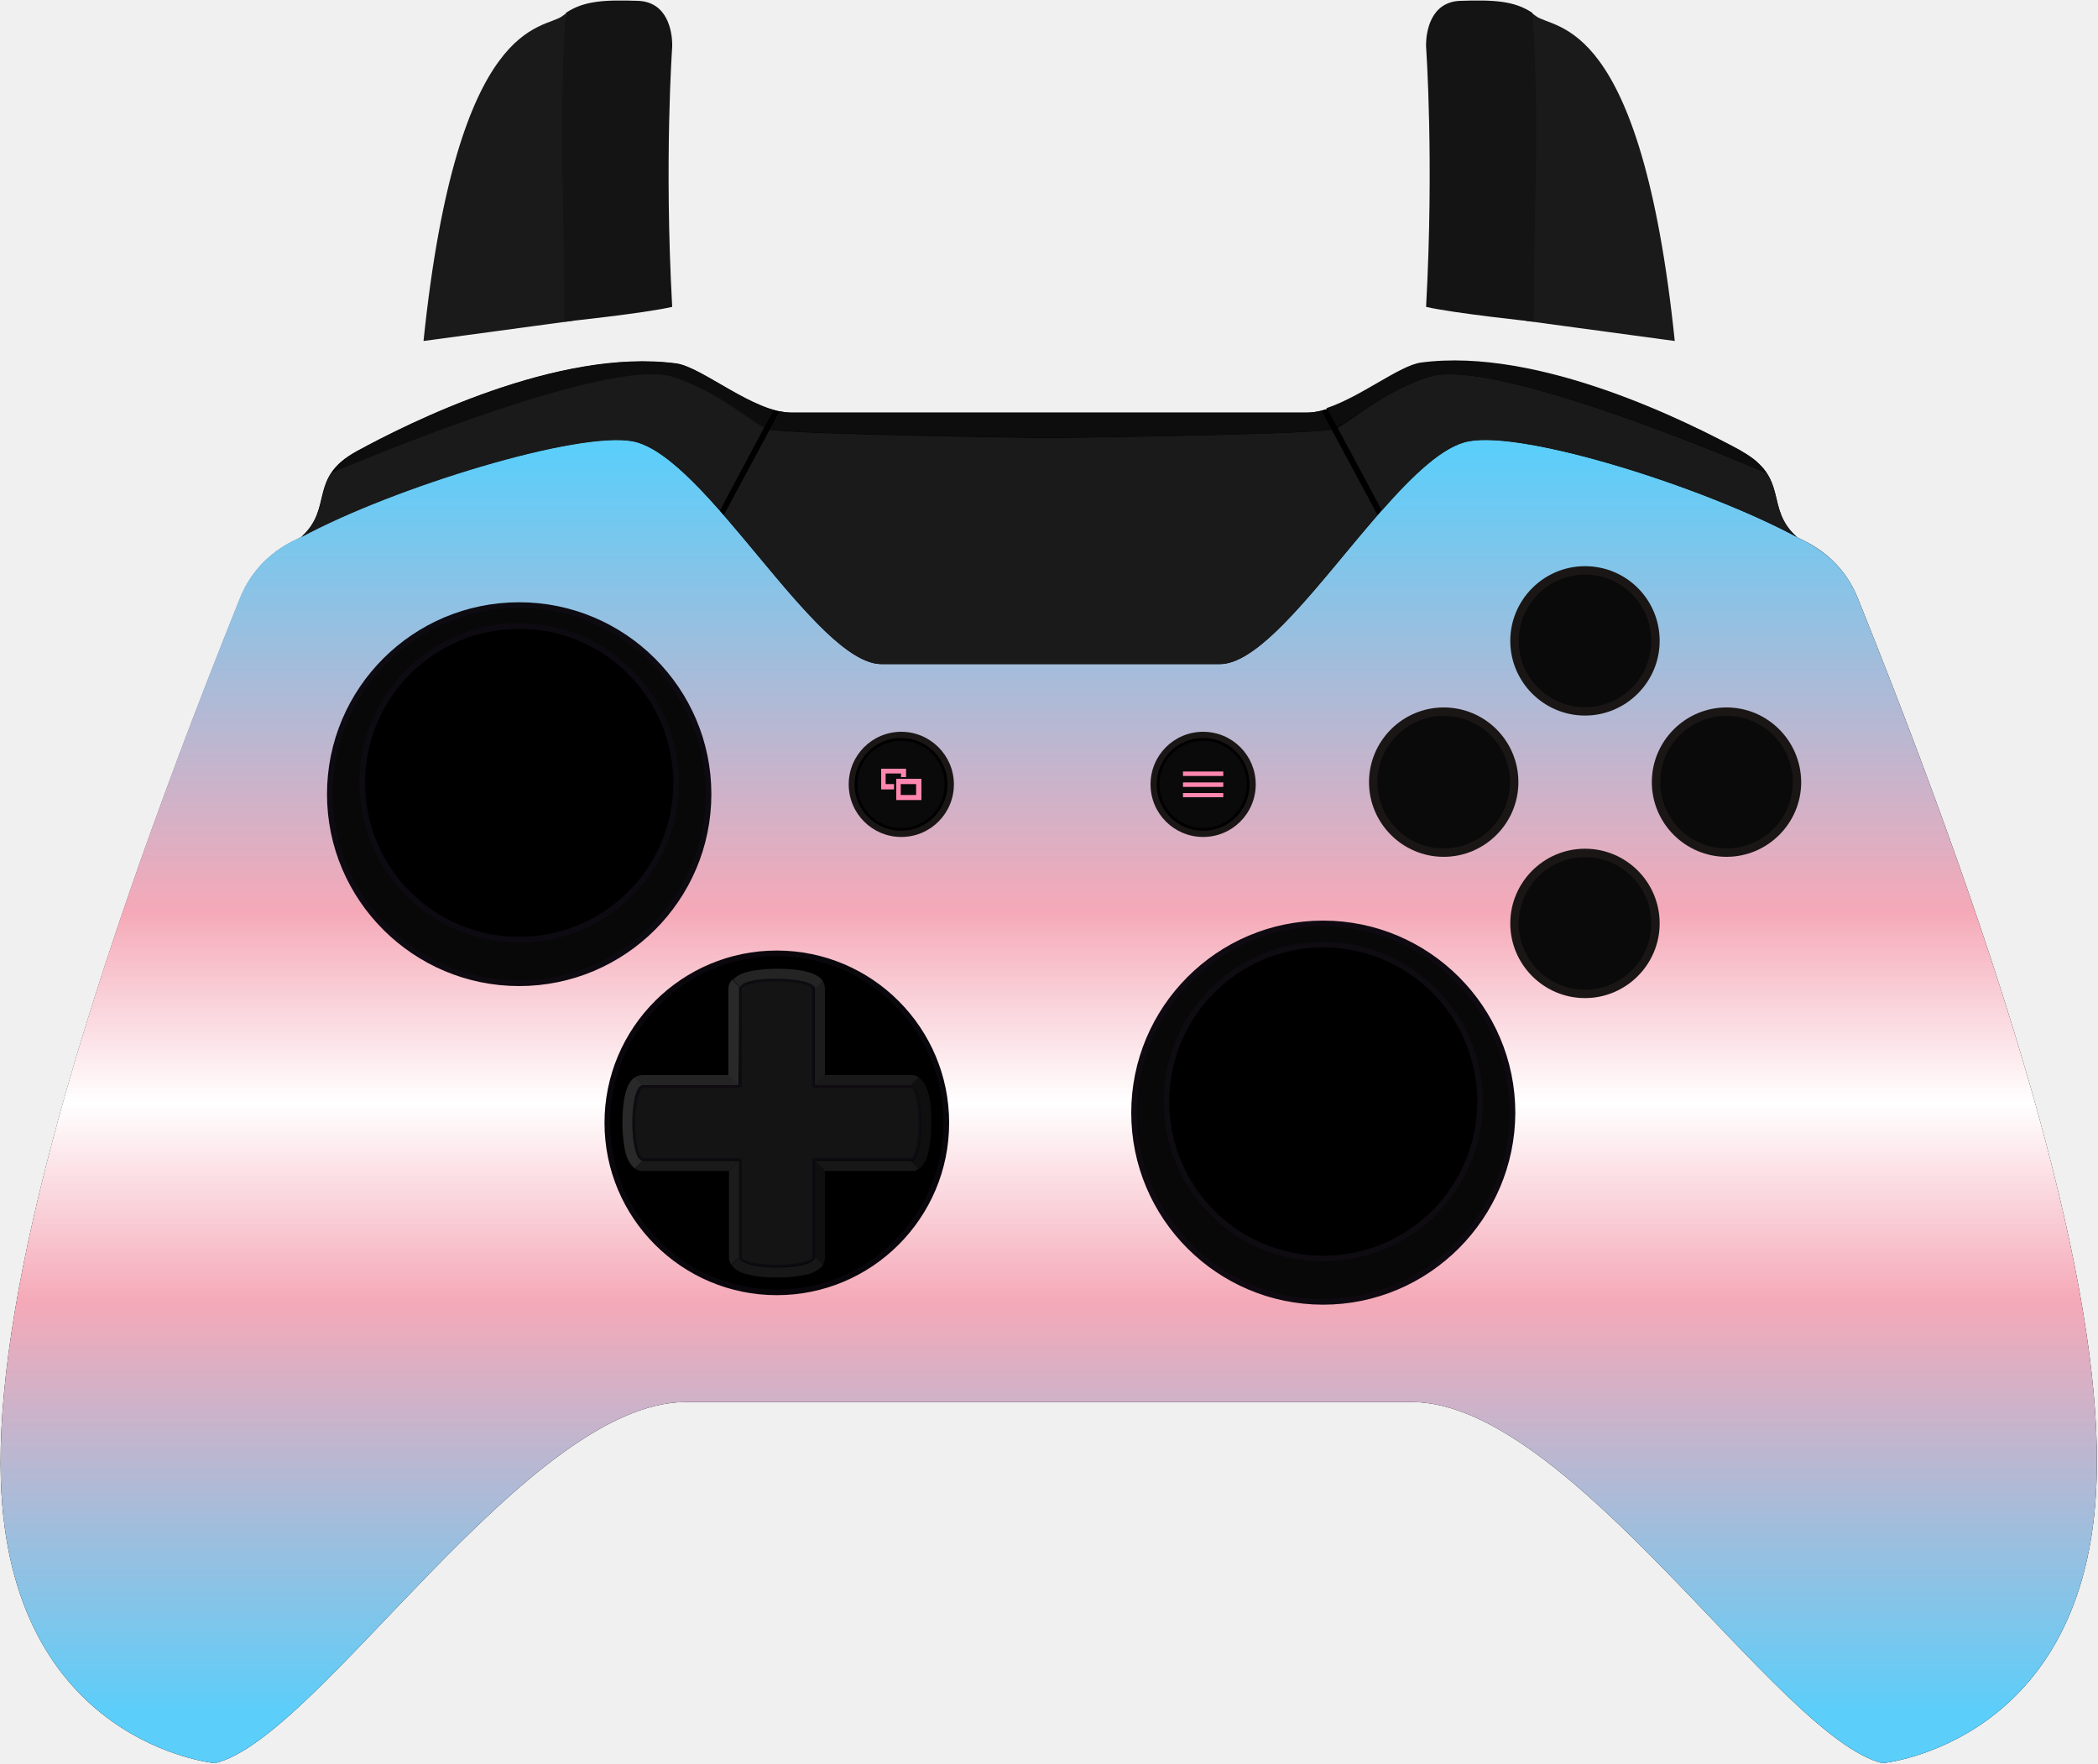
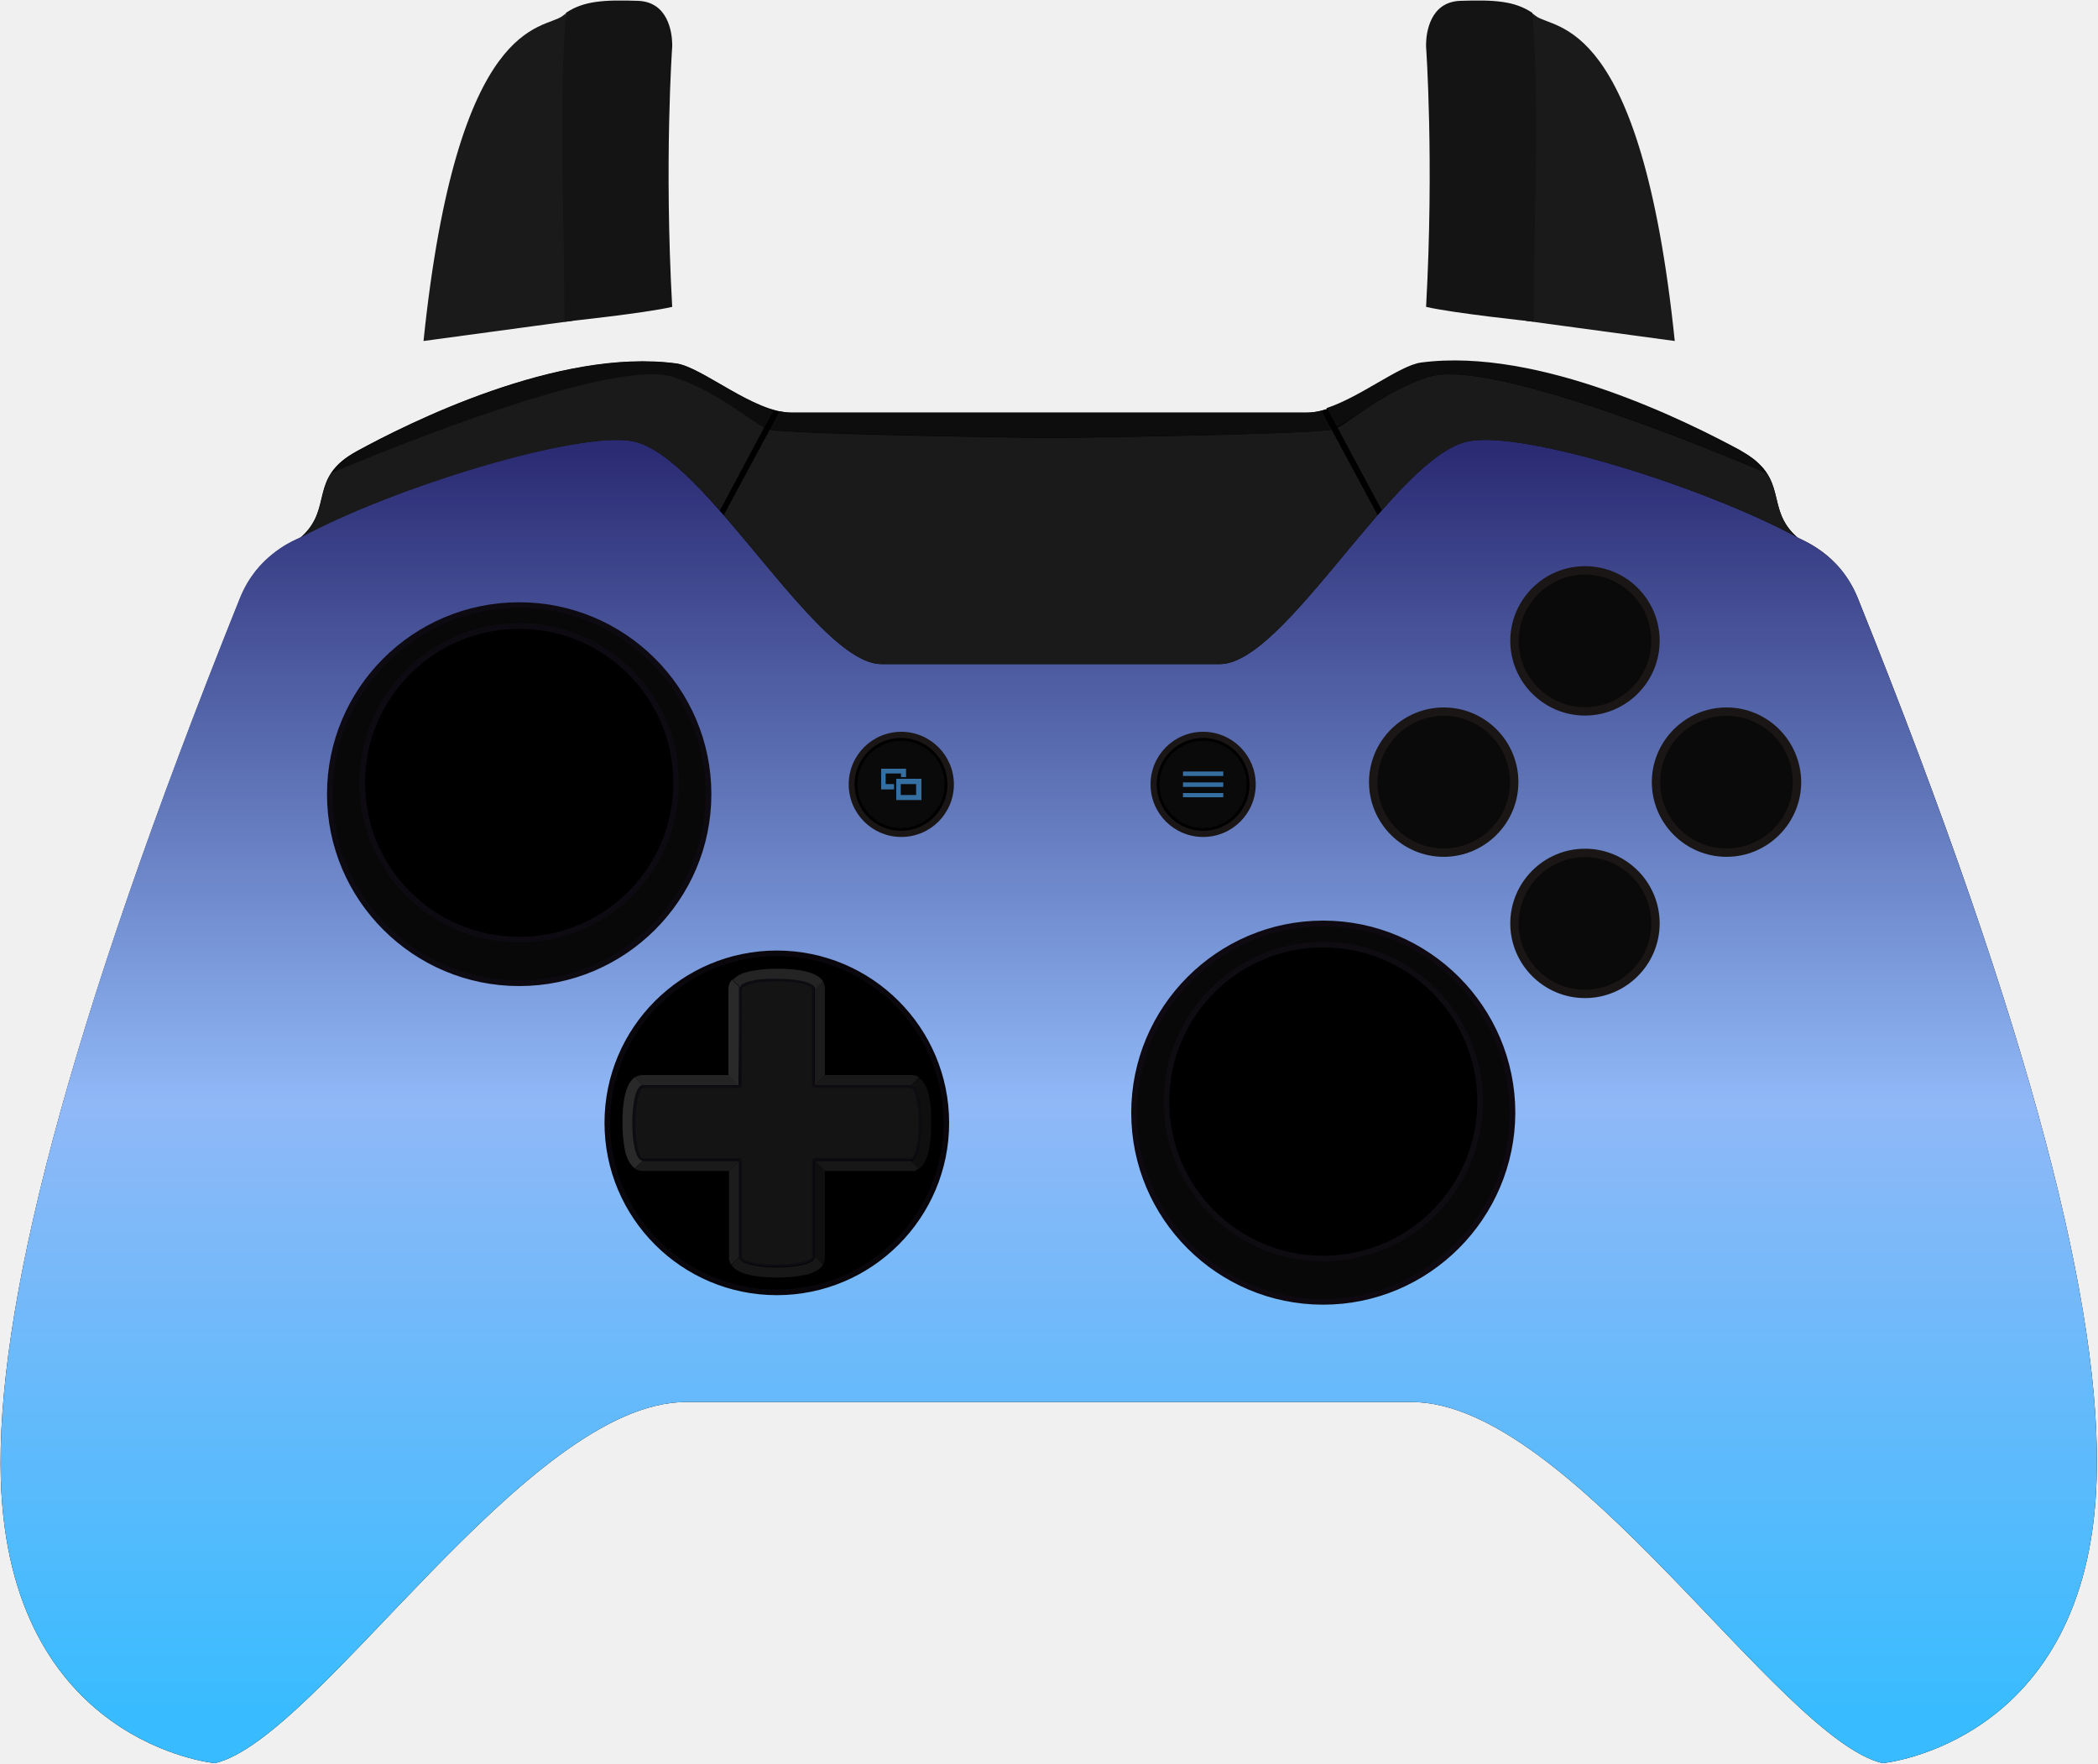
<svg xmlns="http://www.w3.org/2000/svg" version="1.1" id="Layer_1" x="0px" y="0px" viewBox="0 0 750 630.5" style="enable-background:new 0 0 750 630.5;">
  <defs>
    <linearGradient gradientUnits="userSpaceOnUse" x1="374.91" y1="157.233" x2="374.91" y2="630.3" id="gradient-2" gradientTransform="matrix(0.955331, 0, 0, 0.955331, 16.74703, 10.66145)">
-       <stop offset="0" style="stop-color: rgb(91, 206, 250);" />
-       <stop offset="0.365" style="stop-color: rgb(245, 169, 184);" />
-       <stop offset="0.516" style="stop-color: rgb(255, 255, 255);" />
-       <stop offset="0.673" style="stop-color: rgb(245, 169, 184);" />
-       <stop offset="1" style="stop-color: rgb(91, 206, 250);" />
+       <stop offset="0" style="stop-color: rgb(43, 43, 115);" />
+       <stop offset="0.516" style="stop-color: rgb(144, 184, 247);" />
+       <stop offset="1" style="stop-color: rgb(56, 188, 255);" />
    </linearGradient>
  </defs>
  <style type="text/css">
	.st0{fill:none;}
	.st1{fill:url(#SVGID_1_);}
	.st2{fill:#09070C;}
	.st3{display:none;}
	.st4{display:inline;}
	.st5{fill:#141414;}
	.st6{fill:#CD00FF;}
	.st7{display:inline;fill:none;}
	.st8{fill:#0E0B11;}
	.st9{fill:#242424;}
	.st10{fill:#292929;}
	.st11{fill:#191919;}
	.st12{fill:#1C1C1C;}
	.st13{fill:#171717;}
	.st14{fill:#0F0F0F;}
	.st15{fill:#1A1A1A;}
	.st16{display:inline;fill:#242424;}
	.st17{display:inline;fill:#1C1C1C;}
	.st18{fill:#EBEBEB;}
	.st19{fill:#EDF4F4;}
	.st20{fill:#DBDBDB;}
	.st21{fill:#E3E3E3;}
	.st22{fill:#D6D6D6;}
	.st23{display:inline;fill:#0F0F0F;}
	.st24{fill:#E6E6E6;}
	.st25{fill:#E8E8E8;}
	.st26{fill:#F0F0F0;}
	.st27{fill:#E5E5E5;}
	.st28{fill:#1A1615;}
	.st29{fill:#0A0A0A;stroke:#000000;stroke-miterlimit:10;}
	.st30{fill:#B433FF;}
	.st31{display:inline;fill:#F5F5F5;stroke:#FFFFFF;stroke-miterlimit:10;}
	.st32{fill:#929493;}
	.st33{fill:#080808;stroke:#0D0A11;stroke-width:2;stroke-miterlimit:10;}
	.st34{stroke:#0D0B11;stroke-width:2;stroke-miterlimit:10;}
	.st35{fill:#080808;stroke:#0F0A11;stroke-width:2;stroke-miterlimit:10;}
	.st36{stroke:#0E0B11;stroke-width:2;stroke-miterlimit:10;}
	.st37{fill:#0A0A0A;}
	.st38{fill:#0D0D0D;}
	.st39{fill:#FFFFFF;}
	.st40{display:none;fill:#1A1A1A;}
	.st41{fill:#2C085E;}
</style>
  <rect id="svgEditorBackground" x="0.2" y="0.2" class="st0" width="749.5" height="630.1" />
  <g>
    <path d="M664.2,214c-6.7-16.7-20.5-20.9-21.8-22c-11.7-10.3-2.5-21.2-19.9-30.7c-18.3-9.9-71.9-37-114.2-31.4 c-9.2,1.2-27.8,17.6-41.2,17.6c-21.9,0-92.1,0-92.1,0s-70.3,0-92.1,0c-13.4,0-32-16.4-41.2-17.6c-42.2-5.6-95.9,21.4-114.2,31.4 c-17.5,9.5-8.2,20.3-19.9,30.7c-1.3,1.1-15.1,5.3-21.8,22C23.1,370-1.5,469,0.3,529c2.9,94.4,76.5,101.3,76.5,101.3 c37-8.6,111.5-129.1,168.4-129.1c31.1,0,129.7,0,129.7,0s98.6,0,129.7,0c57,0,131.4,120.4,168.4,129.1c0,0,73.6-6.9,76.5-101.3 C751.5,469,726.9,370,664.2,214z" />
    <g>
      <path class="st0" d="M106.4,192.7c0.5-0.3,0.9-0.5,1.2-0.6C107.2,192.3,106.8,192.5,106.4,192.7z" />
      <path class="st0" d="M642.4,192c0.2,0.2,0.8,0.4,1.5,0.8C643.4,192.6,642.9,192.3,642.4,192z" />
      <path class="st1" d="M664.2,214c-3.3-8.3-8.4-13.5-12.9-16.8c-3-2.2-5.7-3.6-7.4-4.4c-0.8-0.4-1.3-0.6-1.5-0.8 c-33.5-18-97.4-38.1-117.4-34.3c-26,5-65.5,79.7-88.9,79.7c-15.1,0-60.5,0-60.5,0s-45.4,0-60.5,0c-23.4,0-62.9-74.6-88.9-79.7 c-19.6-3.8-85.5,16.4-118.7,34.3c-0.2,0.2-0.6,0.4-1.2,0.6c-1.8,0.8-5.1,2.4-8.7,5.3c-4.2,3.3-8.8,8.3-11.9,16 C23.1,370-1.5,469,0.3,529c2.9,94.4,76.5,101.3,76.5,101.3c37-8.6,111.5-129.1,168.4-129.1c31.1,0,129.7,0,129.7,0s98.6,0,129.7,0 c57,0,131.4,120.4,168.4,129.1c0,0,73.6-6.9,76.5-101.3C751.5,469,726.9,370,664.2,214L664.2,214z" style="fill: url(#gradient-2);" />
    </g>
    <line class="st0" x1="107.6" y1="192" x2="107.6" y2="193.6" />
    <line class="st0" x1="642.4" y1="191.5" x2="642.4" y2="192.5" />
    <g id="Dpad">
      <g>
        <path d="M277.7,462c-33.4,0-60.6-27.2-60.6-60.6c0-33.4,27.2-60.6,60.6-60.6c33.4,0,60.6,27.2,60.6,60.6 C338.3,434.8,311.1,462,277.7,462z" />
        <g>
          <path class="st2" d="M277.7,341.8c32.9,0,59.6,26.7,59.6,59.6c0,32.9-26.7,59.6-59.6,59.6c-32.9,0-59.6-26.7-59.6-59.6 C218.1,368.6,244.9,341.8,277.7,341.8 M277.7,339.8c-34,0-61.6,27.6-61.6,61.6c0,34,27.6,61.6,61.6,61.6 c34,0,61.6-27.6,61.6-61.6C339.3,367.4,311.7,339.8,277.7,339.8L277.7,339.8z" />
        </g>
      </g>
      <g class="st3">
        <g class="st4">
          <path class="st5" d="M291.3,353.5L291.3,353.5c0-5-27.1-5-27.1,0c0,23.8,0,95.9,0,95.9l0,0l0,0c0,5,27.1,5,27.1,0 C291.3,425.6,291.3,353.5,291.3,353.5L291.3,353.5z" />
        </g>
        <g class="st4">
          <path class="st5" d="M229.8,387.9L229.8,387.9c-5,0-5,27.1,0,27.1c23.9,0,95.9,0,95.9,0l0,0l0,0c5,0,5-27.1,0-27.1 C301.8,387.9,229.8,387.9,229.8,387.9L229.8,387.9z" />
        </g>
      </g>
      <g class="st3">
        <g class="st4">
          <path class="st6" d="M277.7,349.8c6.8,0,13.6,1.2,13.6,3.7v0h0c0,0,0,15.4,0,34.4c13.8,0,26.6,0,34.4,0c5,0,5,27.1,0,27.1l0,0 l0,0c0,0-15.5,0-34.4,0c0,13.8,0,26.7,0,34.4c0,2.5-6.8,3.7-13.6,3.7c-6.8,0-13.6-1.2-13.6-3.7l0,0l0,0c0,0,0-15.4,0-34.4 c-13.8,0-26.6,0-34.4,0c-5,0-5-27.1,0-27.1h0c0,0,15.4,0,34.4,0c0-13.8,0-26.7,0-34.4C264.2,351,270.9,349.8,277.7,349.8 M277.7,346.2c-3.8,0-7.5,0.4-10.2,1c-5.8,1.4-7,4.2-7,6.3v30.8h-30.8c-2.1,0-4.9,1.2-6.3,7c-0.7,2.7-1,6.4-1,10.2 c0,3.8,0.4,7.4,1,10.2c1.4,5.8,4.2,7,6.3,7h30.8v30.8v0.8l0.1,0.2c0.4,1.9,2.1,4,6.9,5.2c2.7,0.7,6.3,1,10.2,1 c3.8,0,7.4-0.4,10.2-1c5.8-1.4,7-4.2,7-6.3v-30.8h30.8h1.5l0.3-0.3c1.7-0.7,3.4-2.5,4.5-6.6c0.7-2.7,1-6.4,1-10.2 c0-3.8-0.4-7.4-1-10.2c-1.4-5.8-4.2-7-6.3-7h-30.8v-30.8c0-2.1-1.2-4.9-7-6.3C285.2,346.5,281.5,346.2,277.7,346.2L277.7,346.2z " />
        </g>
        <line class="st7" x1="287.7" y1="357.1" x2="294.9" y2="349.9" />
        <line class="st7" x1="267.8" y1="356.1" x2="261" y2="349.3" />
        <line class="st7" x1="322.3" y1="391.2" x2="329" y2="384.5" />
        <line class="st7" x1="322.8" y1="412.1" x2="328.5" y2="417.8" />
        <line class="st7" x1="286.7" y1="392.4" x2="295.8" y2="383.3" />
        <line class="st7" x1="286.2" y1="409.9" x2="296.4" y2="420.1" />
        <line class="st7" x1="287.6" y1="445.7" x2="295" y2="453.1" />
        <line class="st7" x1="268.6" y1="445" x2="259.8" y2="453.8" />
        <line class="st7" x1="269.6" y1="409.5" x2="258.7" y2="420.5" />
        <line class="st7" x1="270.4" y1="394.1" x2="258" y2="381.7" />
        <line class="st7" x1="233.8" y1="410.9" x2="225.7" y2="419.1" />
        <line class="st7" x1="233.5" y1="391.6" x2="226.1" y2="384.2" />
      </g>
      <g>
        <g>
          <path class="st5" d="M277.7,452.6c-7.1,0-12.7-1.3-13-3.1c0,0,0-0.1,0-0.1c0-0.1,0-15.5,0-34.4c0-0.3-0.2-0.5-0.5-0.5h-34.4 c-1.8,0-3.2-5.7-3.2-13s1.4-13,3.2-13h34.4c0.3,0,0.5-0.2,0.5-0.5v-34.4c0,0,0-0.1,0-0.1l0.1-0.2c0,0,0.1-0.1,0.1-0.1 c0.5-0.8,2.1-1.5,4.5-2c0.3-0.1,0.6-0.1,0.9-0.2c0.4-0.1,0.7-0.1,1-0.1c0,0,0.1,0,0.2,0c0.3,0,0.6-0.1,0.9-0.1 c0.3,0,0.7-0.1,1-0.1c0.4,0,0.7-0.1,1-0.1l2.4-0.1c0.4,0,0.7,0,1,0c7.3,0,13.1,1.4,13.1,3.2c0,0.2,0,16,0,34.4 c0,0.3,0.2,0.5,0.5,0.5h34.4c1.8,0,3.2,5.7,3.2,13s-1.4,13-3.2,13h-34.4c-0.3,0-0.5,0.2-0.5,0.5v34.4c0,0,0,0.1,0,0.2 C290.5,451.3,284.9,452.6,277.7,452.6z" />
          <path class="st8" d="M277.7,350.8c8.1,0,12.6,1.6,12.6,2.7c0,0,0,0,0,0v34.4c0,0.6,0.4,1,1,1h34.4c1.1,0,2.7,4.8,2.7,12.5 c0,7.8-1.6,12.5-2.7,12.5h-34.4c-0.6,0-1,0.4-1,1v34.4c0,0,0,0,0,0.1c-0.2,1.1-4.7,2.7-12.6,2.7c-7.9,0-12.4-1.5-12.5-2.7 c0,0,0-0.1,0-0.1V415c0-0.6-0.4-1-1-1h-34.4c-1.1,0-2.7-4.8-2.7-12.5s1.6-12.6,2.7-12.6h34.4c0.6,0,1-0.4,1-1v-34.4c0,0,0,0,0,0 l0,0c0,0,0,0,0,0l0,0c0,0,0-0.1,0-0.1c0,0,0,0,0-0.1c0.2-0.2,0.9-1.1,4.2-1.8c0,0,0,0,0.1,0c0.3-0.1,0.6-0.1,0.8-0.2l0.1,0 c0.3-0.1,0.6-0.1,0.8-0.1c0,0,0.1,0,0.2,0c0.3,0,0.6-0.1,0.9-0.1c0,0,0,0,0,0c0.3,0,0.7-0.1,1-0.1l0,0c0,0,0,0,0,0 c0.3,0,0.6-0.1,1-0.1l0.1,0c0.2,0,0.4,0,0.6,0l0.4,0c0.1,0,0.1,0,0.2,0c0.3,0,0.7,0,1,0l0.1,0 C277,350.8,277.4,350.8,277.7,350.8 M277.7,349.8c-0.3,0-0.7,0-1.1,0c0,0-0.1,0-0.1,0c-0.3,0-0.7,0-1,0c-0.1,0-0.1,0-0.2,0 c-0.3,0-0.7,0-1,0c0,0-0.1,0-0.1,0c-0.3,0-0.7,0-1,0.1c0,0,0,0,0,0c-0.3,0-0.7,0.1-1,0.1h0c-0.3,0-0.7,0.1-1,0.1c0,0,0,0-0.1,0 c-0.3,0-0.6,0.1-0.9,0.1c0,0,0,0-0.1,0c-0.3,0.1-0.6,0.1-0.9,0.2c0,0,0,0,0,0c-2.4,0.5-4.2,1.2-4.9,2.2c0,0-0.1,0.1-0.1,0.2 c0,0,0,0,0,0c0,0.1,0,0.1,0,0.2c0,0,0,0,0,0c0,0,0,0.1,0,0.1c0,0.1,0,0.1,0,0.2c0,7.7,0,20.6,0,34.4c-19,0-34.4,0-34.4,0h0 c-5,0-5,27.1,0,27.1c7.8,0,20.6,0,34.4,0c0,19,0,34.4,0,34.4l0,0c0,0.1,0,0.2,0,0.2c0.4,2.3,7,3.5,13.5,3.5 c6.6,0,13.1-1.2,13.5-3.5c0-0.1,0-0.2,0-0.2c0-7.7,0-20.6,0-34.4c18.9,0,34.4,0,34.4,0l0,0c5,0,5-27.1,0-27.1 c-7.8,0-20.6,0-34.4,0c0-19,0-34.4,0-34.4h0v0C291.3,351,284.5,349.8,277.7,349.8L277.7,349.8z" />
        </g>
        <path class="st9" d="M264.2,387.9l-3.6-3.6h-30.8c-0.9,0-1.8,0.2-2.8,0.8l2.8,2.8C229.8,387.9,245.2,387.9,264.2,387.9z" />
        <path class="st10" d="M229.8,387.9L229.8,387.9l-2.8-2.8c-1.4,0.9-2.7,2.7-3.5,6.1c-0.7,2.7-1,6.4-1,10.2c0,3.8,0.4,7.4,1,10.2 c0.8,3.4,2.2,5.2,3.5,6.1l2.8-2.8C224.8,415,224.8,387.9,229.8,387.9z" />
        <path class="st9" d="M269.3,350.5C269.3,350.5,269.3,350.5,269.3,350.5c0.3-0.1,0.6-0.1,0.9-0.2c0,0,0,0,0.1,0 c0.3-0.1,0.6-0.1,0.9-0.1c0,0,0,0,0.1,0c0.3,0,0.7-0.1,1-0.1h0c0.3,0,0.7-0.1,1-0.1c0,0,0,0,0,0c0.3,0,0.7-0.1,1-0.1 c0,0,0.1,0,0.1,0c0.3,0,0.6,0,1,0c0.1,0,0.1,0,0.2,0c0.3,0,0.7,0,1,0c0,0,0.1,0,0.1,0c0.3,0,0.7,0,1.1,0c6.8,0,13.6,1.2,13.6,3.7 l2.8-2.8c-0.9-1.4-2.7-2.7-6.1-3.5c-2.7-0.7-6.4-1-10.2-1c-3.8,0-7.5,0.4-10.2,1c-2.9,0.7-4.7,1.8-5.7,3l2.6,2.6 C265,351.7,266.8,351,269.3,350.5z" />
        <path class="st11" d="M325.7,387.9l2.8-2.8c-0.9-0.6-1.9-0.8-2.8-0.8h-30.8l-3.6,3.6C305.1,387.9,317.9,387.9,325.7,387.9z" />
        <path class="st12" d="M291.3,353.5L291.3,353.5c0,0,0,15.4,0,34.4l3.6-3.6l0,0v-30.8c0-0.9-0.2-1.8-0.8-2.8L291.3,353.5 L291.3,353.5z" />
        <path class="st10" d="M264.2,353.5c0-0.1,0-0.1,0-0.2c0,0,0-0.1,0-0.1c0,0,0,0,0,0c0-0.1,0-0.1,0-0.2c0,0,0,0,0,0 c0-0.1,0.1-0.1,0.1-0.2l-2.6-2.6c-1,1.1-1.3,2.3-1.3,3.3v30.8l3.6,3.6C264.2,374.1,264.2,361.2,264.2,353.5z" />
        <path class="st13" d="M325.7,415L325.7,415c0,0-15.5,0-34.4,0l3.6,3.6h30.8h1.5l0.3-0.3c0.3-0.1,0.6-0.3,0.9-0.5L325.7,415 L325.7,415z" />
        <path class="st14" d="M291.3,449.4l2.8,2.8c0.6-0.9,0.8-1.9,0.8-2.8v-30.8l-3.6-3.6C291.3,428.8,291.3,441.7,291.3,449.4z" />
        <path class="st14" d="M332,391.3c-0.8-3.4-2.2-5.2-3.6-6.1l-2.8,2.8c5,0,5,27.1,0,27.1l2.8,2.8c1.4-0.9,2.7-2.7,3.5-6.1 c0.7-2.7,1-6.4,1-10.2C333,397.6,332.7,394,332,391.3z" />
        <path class="st13" d="M291.3,449.6c-0.4,2.3-7,3.5-13.5,3.5s-13.1-1.2-13.5-3.5c0-0.1,0-0.2,0-0.2l-2.8,2.8 c0.9,1.4,2.7,2.7,6.2,3.5c2.7,0.7,6.3,1,10.2,1c3.8,0,7.4-0.4,10.2-1c3.4-0.8,5.2-2.2,6.1-3.5l-2.8-2.8 C291.3,449.5,291.3,449.5,291.3,449.6z" />
        <path class="st12" d="M264.2,449.4L264.2,449.4c0,0,0-15.4,0-34.4l-3.6,3.6v30.8v0.8l0.1,0.2c0.1,0.5,0.3,1.1,0.7,1.7 L264.2,449.4L264.2,449.4z" />
        <path class="st15" d="M229.8,415l-2.8,2.8c1,0.6,1.9,0.8,2.8,0.8h30.8l3.6-3.6C250.4,415,237.5,415,229.8,415z" />
      </g>
      <g class="st3">
        <path class="st16" d="M264.2,387.9l-3.6-3.6L264.2,387.9z" />
        <polygon class="st17" points="291.3,387.9 294.9,384.3 294.9,384.3 294.9,384.3 &#09;&#09;&#09;" />
        <g id="Up" class="st4">
          <g>
            <path class="st18" d="M264.7,387.7v-34.2c0,0,0-0.1,0-0.1l0.1-0.2c0,0,0.1-0.1,0.1-0.1c0.5-0.8,2.1-1.5,4.5-2 c0.3-0.1,0.6-0.1,0.9-0.2c0.4-0.1,0.7-0.1,1-0.1c0,0,0.1,0,0.2,0c0.3,0,0.6-0.1,0.9-0.1c0.3,0,0.7-0.1,1-0.1 c0.4,0,0.7-0.1,1-0.1l2.4-0.1c0.4,0,0.7,0,1,0c7.3,0,13.1,1.4,13.1,3.2c0,0.2,0,15.9,0,34.2l-13.1,13L264.7,387.7z" />
            <path class="st19" d="M277.7,350.8c8.1,0,12.6,1.6,12.6,2.7c0,0,0,0,0,0v33.9L277.7,400l-12.6-12.5v-34c0,0,0,0,0,0l0,0 c0,0,0,0,0,0l0,0c0,0,0-0.1,0-0.1c0,0,0,0,0-0.1c0.2-0.2,0.9-1.1,4.2-1.8c0,0,0,0,0.1,0c0.3-0.1,0.6-0.1,0.8-0.2l0.1,0 c0.3-0.1,0.6-0.1,0.8-0.1c0,0,0.1,0,0.2,0c0.3,0,0.6-0.1,0.9-0.1c0,0,0,0,0,0c0.3,0,0.7-0.1,1-0.1l0,0c0,0,0,0,0,0 c0.3,0,0.6-0.1,1-0.1l0.1,0c0.2,0,0.4,0,0.6,0l0.4,0c0.1,0,0.1,0,0.2,0c0.3,0,0.7,0,1,0l0.1,0 C277,350.8,277.4,350.8,277.7,350.8 M277.7,349.8c-0.3,0-0.7,0-1.1,0c0,0-0.1,0-0.1,0c-0.3,0-0.7,0-1,0c-0.1,0-0.1,0-0.2,0 c-0.3,0-0.7,0-1,0c0,0-0.1,0-0.1,0c-0.3,0-0.7,0-1,0.1c0,0,0,0,0,0c-0.3,0-0.7,0.1-1,0.1h0c-0.3,0-0.7,0.1-1,0.1c0,0,0,0-0.1,0 c-0.3,0-0.6,0.1-0.9,0.1c0,0,0,0-0.1,0c-0.3,0.1-0.6,0.1-0.9,0.2c0,0,0,0,0,0c-2.4,0.5-4.2,1.2-4.9,2.2c0,0-0.1,0.1-0.1,0.2 c0,0,0,0,0,0c0,0.1,0,0.1,0,0.2c0,0,0,0,0,0c0,0,0,0.1,0,0.1c0,0.1,0,0.1,0,0.2c0,7.7,0,20.6,0,34.4l13.6,13.5l13.6-13.5 c0-19,0-34.4,0-34.4h0v0C291.3,351,284.5,349.8,277.7,349.8L277.7,349.8z" />
          </g>
          <path class="st20" d="M269.3,350.5C269.3,350.5,269.3,350.5,269.3,350.5c0.3-0.1,0.6-0.1,0.9-0.2c0,0,0,0,0.1,0 c0.3-0.1,0.6-0.1,0.9-0.1c0,0,0,0,0.1,0c0.3,0,0.7-0.1,1-0.1h0c0.3,0,0.7-0.1,1-0.1c0,0,0,0,0,0c0.3,0,0.7-0.1,1-0.1 c0,0,0.1,0,0.1,0c0.3,0,0.6,0,1,0c0.1,0,0.1,0,0.2,0c0.3,0,0.7,0,1,0c0,0,0.1,0,0.1,0c0.3,0,0.7,0,1.1,0 c6.8,0,13.6,1.2,13.6,3.7l2.8-2.8c-0.9-1.4-2.7-2.7-6.1-3.5c-2.7-0.7-6.4-1-10.2-1c-3.8,0-7.5,0.4-10.2,1 c-2.9,0.7-4.7,1.8-5.7,3l2.6,2.6C265,351.7,266.8,351,269.3,350.5z" />
          <path class="st21" d="M291.3,353.5L291.3,353.5c0,0,0,15.4,0,34.4l3.6-3.6v-30.8c0-0.9-0.2-1.8-0.8-2.8L291.3,353.5L291.3,353.5 z" />
          <path class="st22" d="M264.2,353.5c0-0.1,0-0.1,0-0.2c0,0,0-0.1,0-0.1c0,0,0,0,0,0c0-0.1,0-0.1,0-0.2c0,0,0,0,0,0 c0-0.1,0.1-0.1,0.1-0.2l-2.6-2.6c-1,1.1-1.3,2.3-1.3,3.3v30.8l3.6,3.6C264.2,374.1,264.2,361.2,264.2,353.5z" />
        </g>
        <polygon class="st23" points="294.9,418.6 291.3,415 291.3,415 &#09;&#09;&#09;" />
        <g id="Right" class="st4">
          <g>
            <path class="st18" d="M291.5,414.5l-13.1-13.1l13.1-13h34.2c1.8,0,3.2,5.7,3.2,13s-1.4,13-3.2,13H291.5z" />
            <path class="st19" d="M325.7,388.9c1.1,0,2.7,4.8,2.7,12.5c0,7.8-1.6,12.5-2.7,12.5h-34l-12.6-12.6l12.6-12.5H325.7 M325.7,387.9c-7.8,0-20.6,0-34.4,0l-13.6,13.5l13.6,13.6c18.9,0,34.4,0,34.4,0l0,0C330.6,415,330.6,387.9,325.7,387.9 L325.7,387.9z" />
          </g>
          <path class="st24" d="M325.7,387.9l2.8-2.8c-0.9-0.6-1.9-0.8-2.8-0.8h-30.8l-3.6,3.6C305.1,387.9,317.9,387.9,325.7,387.9z" />
          <path class="st25" d="M325.7,415L325.7,415c0,0-15.5,0-34.4,0l3.6,3.6h30.8h1.5l0.3-0.3c0.3-0.1,0.6-0.3,0.9-0.5L325.7,415 L325.7,415z" />
          <path class="st26" d="M328.4,385.1l-2.8,2.8c5,0,5,27.1,0,27.1l2.8,2.8c1.4-0.9,2.7-2.7,3.5-6.1c0.7-2.7,1-6.4,1-10.2 c0-3.8-0.4-7.4-1-10.2C331.1,387.9,329.8,386,328.4,385.1z" />
        </g>
        <g id="Down" class="st4">
          <g>
            <path class="st18" d="M277.7,452.6c-7.1,0-12.7-1.3-13-3.1c0,0,0-0.1,0-0.1c0-0.1,0-15.4,0-34.2l13.1-13.1l13.1,13.1v34.2 c0,0,0,0.1,0,0.2C290.5,451.3,284.9,452.6,277.7,452.6z" />
            <path class="st19" d="M277.7,402.8l12.6,12.6v34c0,0,0,0,0,0.1c-0.2,1.1-4.7,2.7-12.6,2.7c-7.9,0-12.4-1.5-12.5-2.7 c0,0,0-0.1,0-0.1v-34L277.7,402.8 M277.7,401.4L264.2,415c0,19,0,34.4,0,34.4l0,0c0,0.1,0,0.2,0,0.2c0.4,2.3,7,3.5,13.5,3.5 c6.6,0,13.1-1.2,13.5-3.5c0-0.1,0-0.2,0-0.2c0-7.7,0-20.6,0-34.4L277.7,401.4L277.7,401.4z" />
          </g>
          <path class="st26" d="M291.3,449.4l2.8,2.8c0.6-0.9,0.8-1.9,0.8-2.8v-30.8l-3.6-3.6C291.3,428.8,291.3,441.7,291.3,449.4z" />
          <path class="st25" d="M291.3,449.6c-0.4,2.3-7,3.5-13.5,3.5s-13.1-1.2-13.5-3.5c0-0.1,0-0.2,0-0.2l-2.8,2.8 c0.9,1.4,2.7,2.7,6.2,3.5c2.7,0.7,6.3,1,10.2,1c3.8,0,7.4-0.4,10.2-1c3.4-0.8,5.2-2.2,6.1-3.5l-2.8-2.8 C291.3,449.5,291.3,449.5,291.3,449.6z" />
          <path class="st21" d="M264.2,449.4L264.2,449.4c0,0,0-15.4,0-34.4l-3.6,3.6v30.8v0.8l0.1,0.2c0.1,0.5,0.3,1.1,0.7,1.7 L264.2,449.4L264.2,449.4z" />
        </g>
        <g id="left" class="st4">
          <g>
            <path class="st18" d="M229.8,414.5c-1.8,0-3.2-5.7-3.2-13s1.4-13,3.2-13H264l13.1,13L264,414.5H229.8z" />
            <path class="st19" d="M263.8,388.9l12.6,12.5L263.8,414h-34c-1.1,0-2.7-4.8-2.7-12.5s1.6-12.6,2.7-12.6L263.8,388.9 M264.2,387.9c-19,0-34.4,0-34.4,0h0c-5,0-5,27.1,0,27.1c7.8,0,20.6,0,34.4,0l13.6-13.6L264.2,387.9L264.2,387.9z" />
          </g>
          <path class="st20" d="M264.2,387.9l-3.6-3.6h-30.8c-0.9,0-1.8,0.2-2.8,0.8l2.8,2.8C229.8,387.9,245.2,387.9,264.2,387.9z" />
          <path class="st22" d="M229.8,387.9L229.8,387.9l-2.8-2.8c-1.4,0.9-2.7,2.7-3.5,6.1c-0.7,2.7-1,6.4-1,10.2c0,3.8,0.4,7.4,1,10.2 c0.8,3.4,2.2,5.2,3.5,6.1l2.8-2.8C224.8,415,224.8,387.9,229.8,387.9z" />
          <path class="st27" d="M229.8,415l-2.8,2.8c1,0.6,1.9,0.8,2.8,0.8h30.8l3.6-3.6C250.4,415,237.5,415,229.8,415z" />
        </g>
      </g>
    </g>
    <g id="Menu_Key">
      <g>
        <path class="st28" d="M448.9,280.4c0,10.4-8.4,18.8-18.8,18.8c-10.4,0-18.8-8.4-18.8-18.8c0-10.4,8.4-18.8,18.8-18.8 C440.5,261.6,448.9,270,448.9,280.4z" />
      </g>
      <g>
        <path class="st29" d="M446.2,280.4c0,8.9-7.2,16.1-16.1,16.1c-8.9,0-16.1-7.2-16.1-16.1c0-8.9,7.2-16.1,16.1-16.1 C439,264.3,446.2,271.5,446.2,280.4z" />
        <g>
-           <rect x="422.9" y="275.8" class="st30" width="14.4" height="1.6" style="fill: rgb(255, 135, 175);" />
-           <rect x="422.9" y="279.7" class="st30" width="14.4" height="1.6" style="fill: rgb(255, 135, 175);" />
-           <rect x="422.9" y="283.5" class="st30" width="14.4" height="1.5" style="fill: rgb(255, 135, 175);" />
+           <rect x="422.9" y="275.8" class="st30" width="14.4" height="1.6" style="fill: rgb(53, 111, 162);" />
+           <rect x="422.9" y="279.7" class="st30" width="14.4" height="1.6" style="fill: rgb(53, 111, 162);" />
+           <rect x="422.9" y="283.5" class="st30" width="14.4" height="1.5" style="fill: rgb(53, 111, 162);" />
        </g>
      </g>
      <g id="Menu_Pressed" class="st3">
        <path class="st31" d="M446.2,280.4c0,8.9-7.2,16.1-16.1,16.1c-8.9,0-16.1-7.2-16.1-16.1c0-8.9,7.2-16.1,16.1-16.1 C439,264.3,446.2,271.5,446.2,280.4z" />
        <g class="st4">
          <rect x="422.9" y="275.8" class="st32" width="14.4" height="1.6" />
          <rect x="422.9" y="279.7" class="st32" width="14.4" height="1.6" />
          <rect x="422.9" y="283.5" class="st32" width="14.4" height="1.5" />
        </g>
      </g>
    </g>
    <g id="Switcher_Key">
      <g>
        <path class="st28" d="M341,280.4c0,10.4-8.4,18.8-18.8,18.8c-10.4,0-18.8-8.4-18.8-18.8c0-10.4,8.4-18.8,18.8-18.8 C332.5,261.6,341,270,341,280.4z" />
      </g>
      <g>
        <path class="st29" d="M338.2,280.4c0,8.9-7.2,16.1-16.1,16.1c-8.9,0-16.1-7.2-16.1-16.1c0-8.9,7.2-16.1,16.1-16.1 C331,264.3,338.2,271.5,338.2,280.4z" />
        <g>
-           <polygon class="st30" points="319.6,280.3 316.6,280.3 316.6,276.5 322.1,276.5 322.1,277.8 323.9,277.8 323.9,274.8 315,274.8 &#10;&#09;&#09;&#09;&#09;&#09;315,282.2 319.6,282.2 &#09;&#09;&#09;&#09;" style="fill: rgb(255, 135, 175);" />
-           <path class="st30" d="M320.4,278.4v7.6h9v-7.6H320.4z M327.5,284.2h-5.5v-3.9h5.5V284.2z" style="fill: rgb(255, 135, 175);" />
+           <polygon class="st30" points="319.6,280.3 316.6,280.3 316.6,276.5 322.1,276.5 322.1,277.8 323.9,277.8 323.9,274.8 315,274.8 &#10;&#09;&#09;&#09;&#09;&#09;315,282.2 319.6,282.2 &#09;&#09;&#09;&#09;" style="fill: rgb(53, 111, 162);" />
+           <path class="st30" d="M320.4,278.4v7.6h9v-7.6H320.4z M327.5,284.2h-5.5v-3.9h5.5V284.2z" style="fill: rgb(53, 111, 162);" />
        </g>
      </g>
    </g>
    <g id="Left_Stick">
      <g>
        <path class="st33" d="M185.6,351.5c-37.3,0-67.7-30.3-67.7-67.6s30.3-67.6,67.7-67.6c37.3,0,67.7,30.3,67.7,67.6 S222.9,351.5,185.6,351.5z" />
      </g>
      <path class="st34" d="M241.7,279.9c0,31-25.1,56-56.1,56c-31,0-56.1-25.1-56.1-56c0-31,25.1-56.1,56.1-56.1 C216.6,223.8,241.7,248.9,241.7,279.9z" />
    </g>
    <g id="Right_Stick">
      <g>
        <path class="st35" d="M473,465.4c-37.3,0-67.6-30.3-67.6-67.6c0-37.3,30.3-67.7,67.6-67.7c37.3,0,67.7,30.4,67.7,67.7 C540.6,435,510.3,465.4,473,465.4z" />
      </g>
      <path class="st36" d="M529.1,393.8c0,31-25.1,56.1-56.1,56.1c-31,0-56-25.1-56-56.1c0-31,25.1-56.1,56-56.1 C504,337.7,529.1,362.8,529.1,393.8z" />
    </g>
    <g id="Button_Base">
      <g id="A">
        <path class="st37" d="M566.6,355.2c-13.9,0-25.2-11.3-25.2-25.2c0-13.9,11.3-25.2,25.2-25.2c13.9,0,25.2,11.3,25.2,25.2 C591.8,343.9,580.5,355.2,566.6,355.2z" />
        <path class="st28" d="M566.6,306.4c13.1,0,23.7,10.6,23.7,23.7c0,13.1-10.6,23.7-23.7,23.7c-13.1,0-23.7-10.6-23.7-23.7 C543,317,553.6,306.4,566.6,306.4 M566.6,303.4c-14.7,0-26.7,12-26.7,26.7c0,14.7,12,26.7,26.7,26.7c14.7,0,26.7-12,26.7-26.7 C593.3,315.4,581.4,303.4,566.6,303.4L566.6,303.4z" />
      </g>
      <g id="Y">
        <path class="st37" d="M566.6,254.2c-13.9,0-25.2-11.3-25.2-25.2c0-13.9,11.3-25.2,25.2-25.2c13.9,0,25.2,11.3,25.2,25.2 C591.8,242.9,580.5,254.2,566.6,254.2z" />
        <path class="st28" d="M566.6,205.4c13.1,0,23.7,10.6,23.7,23.7c0,13.1-10.6,23.7-23.7,23.7c-13.1,0-23.7-10.6-23.7-23.7 C543,216,553.6,205.4,566.6,205.4 M566.6,202.4c-14.7,0-26.7,12-26.7,26.7c0,14.7,12,26.7,26.7,26.7c14.7,0,26.7-12,26.7-26.7 C593.3,214.3,581.4,202.4,566.6,202.4L566.6,202.4z" />
      </g>
      <g id="B">
        <path class="st37" d="M617.2,304.7c-13.9,0-25.2-11.3-25.2-25.2c0-13.9,11.3-25.2,25.2-25.2c13.9,0,25.2,11.3,25.2,25.2 C642.3,293.4,631,304.7,617.2,304.7z" />
        <path class="st28" d="M617.2,255.9c13.1,0,23.7,10.6,23.7,23.7c0,13.1-10.6,23.7-23.7,23.7c-13.1,0-23.7-10.6-23.7-23.7 C593.5,266.5,604.1,255.9,617.2,255.9 M617.2,252.9c-14.7,0-26.7,12-26.7,26.7c0,14.7,12,26.7,26.7,26.7 c14.7,0,26.7-12,26.7-26.7C643.8,264.8,631.9,252.9,617.2,252.9L617.2,252.9z" />
      </g>
      <g id="X">
        <path class="st37" d="M516.1,304.7c-13.9,0-25.2-11.3-25.2-25.2c0-13.9,11.3-25.2,25.2-25.2c13.9,0,25.2,11.3,25.2,25.2 C541.3,293.4,530,304.7,516.1,304.7z" />
        <path class="st28" d="M516.1,255.9c13.1,0,23.7,10.6,23.7,23.7c0,13.1-10.6,23.7-23.7,23.7c-13.1,0-23.7-10.6-23.7-23.7 C492.5,266.5,503.1,255.9,516.1,255.9 M516.1,252.9c-14.7,0-26.7,12-26.7,26.7c0,14.7,12,26.7,26.7,26.7 c14.7,0,26.7-12,26.7-26.7C542.8,264.8,530.8,252.9,516.1,252.9L516.1,252.9z" />
      </g>
    </g>
    <g>
      <g>
        <path class="st15" d="M375.6,156.6c0,0-88.9-1.1-100.5-3l-16.4,30.5c20.2,23.3,41.6,53.3,56.4,53.3c15.1,0,60.5,0,60.5,0 s45.4,0,60.5,0c14.9,0,36.2-30,56.4-53.3l-16.4-30.5C464.5,155.5,375.6,156.6,375.6,156.6z" />
        <path class="st38" d="M476.1,153.6l-3.6-6.8c-1.9,0.5-3.7,0.7-5.4,0.7c-21.9,0-92.1,0-92.1,0s-70.3,0-92.1,0 c-1.4,0-2.8-0.2-4.3-0.5l-3.5,6.5c11.6,1.9,100.5,3,100.5,3S464.5,155.5,476.1,153.6z" />
      </g>
      <g id="RB_1_">
        <path class="st15" d="M642.4,192c-9-7.9-5.6-16.2-11.5-23.8c0.2,0.3,0.5,0.7,0.7,1c0,0-96.5-42-120.7-34.5 c-15.6,4.9-27.2,15.3-32.8,18.2l15.9,29.6c11.2-12.7,21.9-23,31-24.7C545,153.9,608.9,174,642.4,192 C642.4,192,642.4,192,642.4,192z" />
        <path class="st38" d="M510.9,134.7c24.3-7.6,120.7,34.4,120.7,34.5c-0.2-0.3-0.5-0.7-0.7-1c0,0-0.1-0.1-0.1-0.1 c-0.1-0.1-0.2-0.2-0.3-0.4c0-0.1-0.1-0.1-0.1-0.2c-0.1-0.1-0.2-0.2-0.3-0.3c-0.1-0.1-0.1-0.1-0.2-0.2c-0.1-0.1-0.2-0.2-0.3-0.3 c-0.1-0.1-0.1-0.1-0.2-0.2c-0.1-0.1-0.2-0.2-0.3-0.3c-0.1-0.1-0.1-0.1-0.2-0.2c-0.1-0.1-0.2-0.2-0.3-0.3 c-0.1-0.1-0.2-0.1-0.2-0.2c-0.1-0.1-0.2-0.2-0.3-0.3c-0.1-0.1-0.1-0.1-0.2-0.2c-0.1-0.1-0.2-0.2-0.3-0.3 c-0.1-0.1-0.2-0.1-0.3-0.2c-0.1-0.1-0.2-0.2-0.3-0.3c-0.1-0.1-0.2-0.1-0.3-0.2c-0.1-0.1-0.2-0.2-0.4-0.3c-0.1,0-0.2-0.1-0.3-0.2 c-0.1-0.1-0.3-0.2-0.4-0.3c-0.1-0.1-0.2-0.1-0.3-0.2c-0.1-0.1-0.3-0.2-0.4-0.3c-0.1-0.1-0.2-0.1-0.3-0.2 c-0.2-0.1-0.3-0.2-0.5-0.3c-0.1-0.1-0.2-0.1-0.3-0.2c-0.2-0.1-0.4-0.2-0.5-0.3c-0.1-0.1-0.2-0.1-0.3-0.2 c-0.3-0.2-0.6-0.3-0.8-0.5c-18.3-9.9-71.9-37-114.2-31.4c-7.6,1-21.6,12.3-33.8,16.3l3.6,6.7C483.7,150,495.3,139.6,510.9,134.7z " />
      </g>
      <g id="LB_1_">
        <path class="st38" d="M241.7,130c-42.2-5.6-95.9,21.4-114.2,31.4c-0.3,0.2-0.6,0.3-0.8,0.5c-0.1,0.1-0.2,0.1-0.2,0.2 c-0.2,0.1-0.4,0.2-0.5,0.3c-0.1,0.1-0.2,0.1-0.3,0.2c-0.1,0.1-0.3,0.2-0.5,0.3c-0.1,0-0.2,0.1-0.3,0.2c-0.1,0.1-0.3,0.2-0.4,0.3 c-0.1,0.1-0.2,0.1-0.3,0.2c-0.1,0.1-0.3,0.2-0.4,0.3c-0.1,0.1-0.2,0.1-0.3,0.2c-0.1,0.1-0.3,0.2-0.4,0.3 c-0.1,0.1-0.2,0.1-0.2,0.2c-0.1,0.1-0.2,0.2-0.4,0.3c-0.1,0.1-0.1,0.1-0.2,0.2c-0.1,0.1-0.2,0.2-0.3,0.3 c-0.1,0.1-0.1,0.1-0.2,0.2c-0.1,0.1-0.2,0.2-0.3,0.3c-0.1,0.1-0.1,0.1-0.2,0.2c-0.1,0.1-0.2,0.2-0.3,0.3c-0.1,0-0.1,0.1-0.2,0.2 c-0.1,0.1-0.2,0.2-0.3,0.3c0,0.1-0.1,0.1-0.1,0.2c-0.1,0.1-0.2,0.2-0.3,0.3c0,0-0.1,0.1-0.1,0.1c-0.1,0.1-0.2,0.3-0.3,0.4 c0,0-0.1,0.1-0.1,0.1c-0.1,0.1-0.2,0.3-0.3,0.4c0,0,0,0.1-0.1,0.1c-0.1,0.1-0.2,0.3-0.3,0.4c0,0,0,0,0,0 c-0.1,0.2-0.2,0.3-0.3,0.5c0,0,97.6-41.9,121.9-34.4c15.5,4.9,27.2,15.3,32.8,18.2l3.4-6.3C264.2,143,249.5,131,241.7,130z" />
        <g>
          <path class="st15" d="M273.6,153.2c0.2,0.1,0.3,0.1,0.5,0.2C273.9,153.3,273.8,153.3,273.6,153.2z" />
          <path class="st15" d="M273.2,152.9c-5.6-2.9-17.3-13.3-32.8-18.2c-24.2-7.5-121.2,34.1-121.9,34.4c-5,7.4-2.2,15.3-10.8,23 c0,0,0,0-0.1,0c33.1-17.9,99.1-38.1,118.7-34.3c9.1,1.8,19.9,12.1,31.1,24.7L273.2,152.9C273.2,152.9,273.2,152.9,273.2,152.9z" />
          <path d="M273.2,152.9c0.2,0.1,0.3,0.2,0.5,0.2C273.5,153.1,273.3,153,273.2,152.9z" />
        </g>
        <path d="M258,183.3c0.2,0.3,0.5,0.6,0.7,0.8l16.4-30.5l3.5-6.5c-0.3-0.1-0.7-0.1-1-0.2c-0.3-0.1-0.7-0.2-1-0.3l-3.4,6.3 l-15.8,29.6C257.5,182.8,257.8,183,258,183.3L258,183.3" />
      </g>
      <path d="M478.1,152.9l-3.6-6.7c-0.3,0.1-0.7,0.2-1,0.3c-0.3,0.1-0.7,0.2-1,0.3l3.6,6.8l16.4,30.5c0.2-0.3,0.5-0.5,0.7-0.8 c0.2-0.3,0.5-0.5,0.7-0.8L478.1,152.9z" />
      <path class="st15" d="M357,169.4L357,169.4L357,169.4z" />
    </g>
    <g>
      <g>
        <path class="st15" d="M549,5.7c-0.4-0.3-0.8-0.6-1.2-0.9l-2.3,109.9l53.2,7.2C586.6,5.2,555.7,10.9,549,5.7z" />
        <path class="st5" d="M522,0.3c-10.8,0.4-12.1,11.4-12.2,15.2v1.2c0,0,2.9,40.7,0,93c9.9,2.3,38.5,5.3,38.5,5.3s0-20.9,0.7-50.6 c0.8-37.5-1.2-59.8-1.2-59.8C541.4,0.3,534.2-0.1,522,0.3z" />
      </g>
      <g>
        <path class="st15" d="M201.1,5.7c0.4-0.3,0.8-0.6,1.2-0.9l2.3,109.9l-53.2,7.2C163.5,5.2,194.4,10.9,201.1,5.7z" />
        <path class="st5" d="M228.1,0.3c10.8,0.4,12.1,11.4,12.2,15.2v1.2c0,0-2.9,40.7,0,93c-9.9,2.3-38.5,5.3-38.5,5.3 s-0.1-20.9-0.7-50.6c-0.8-37.5,1.2-59.8,1.2-59.8C208.7,0.3,215.9-0.1,228.1,0.3z" />
      </g>
    </g>
  </g>
</svg>
